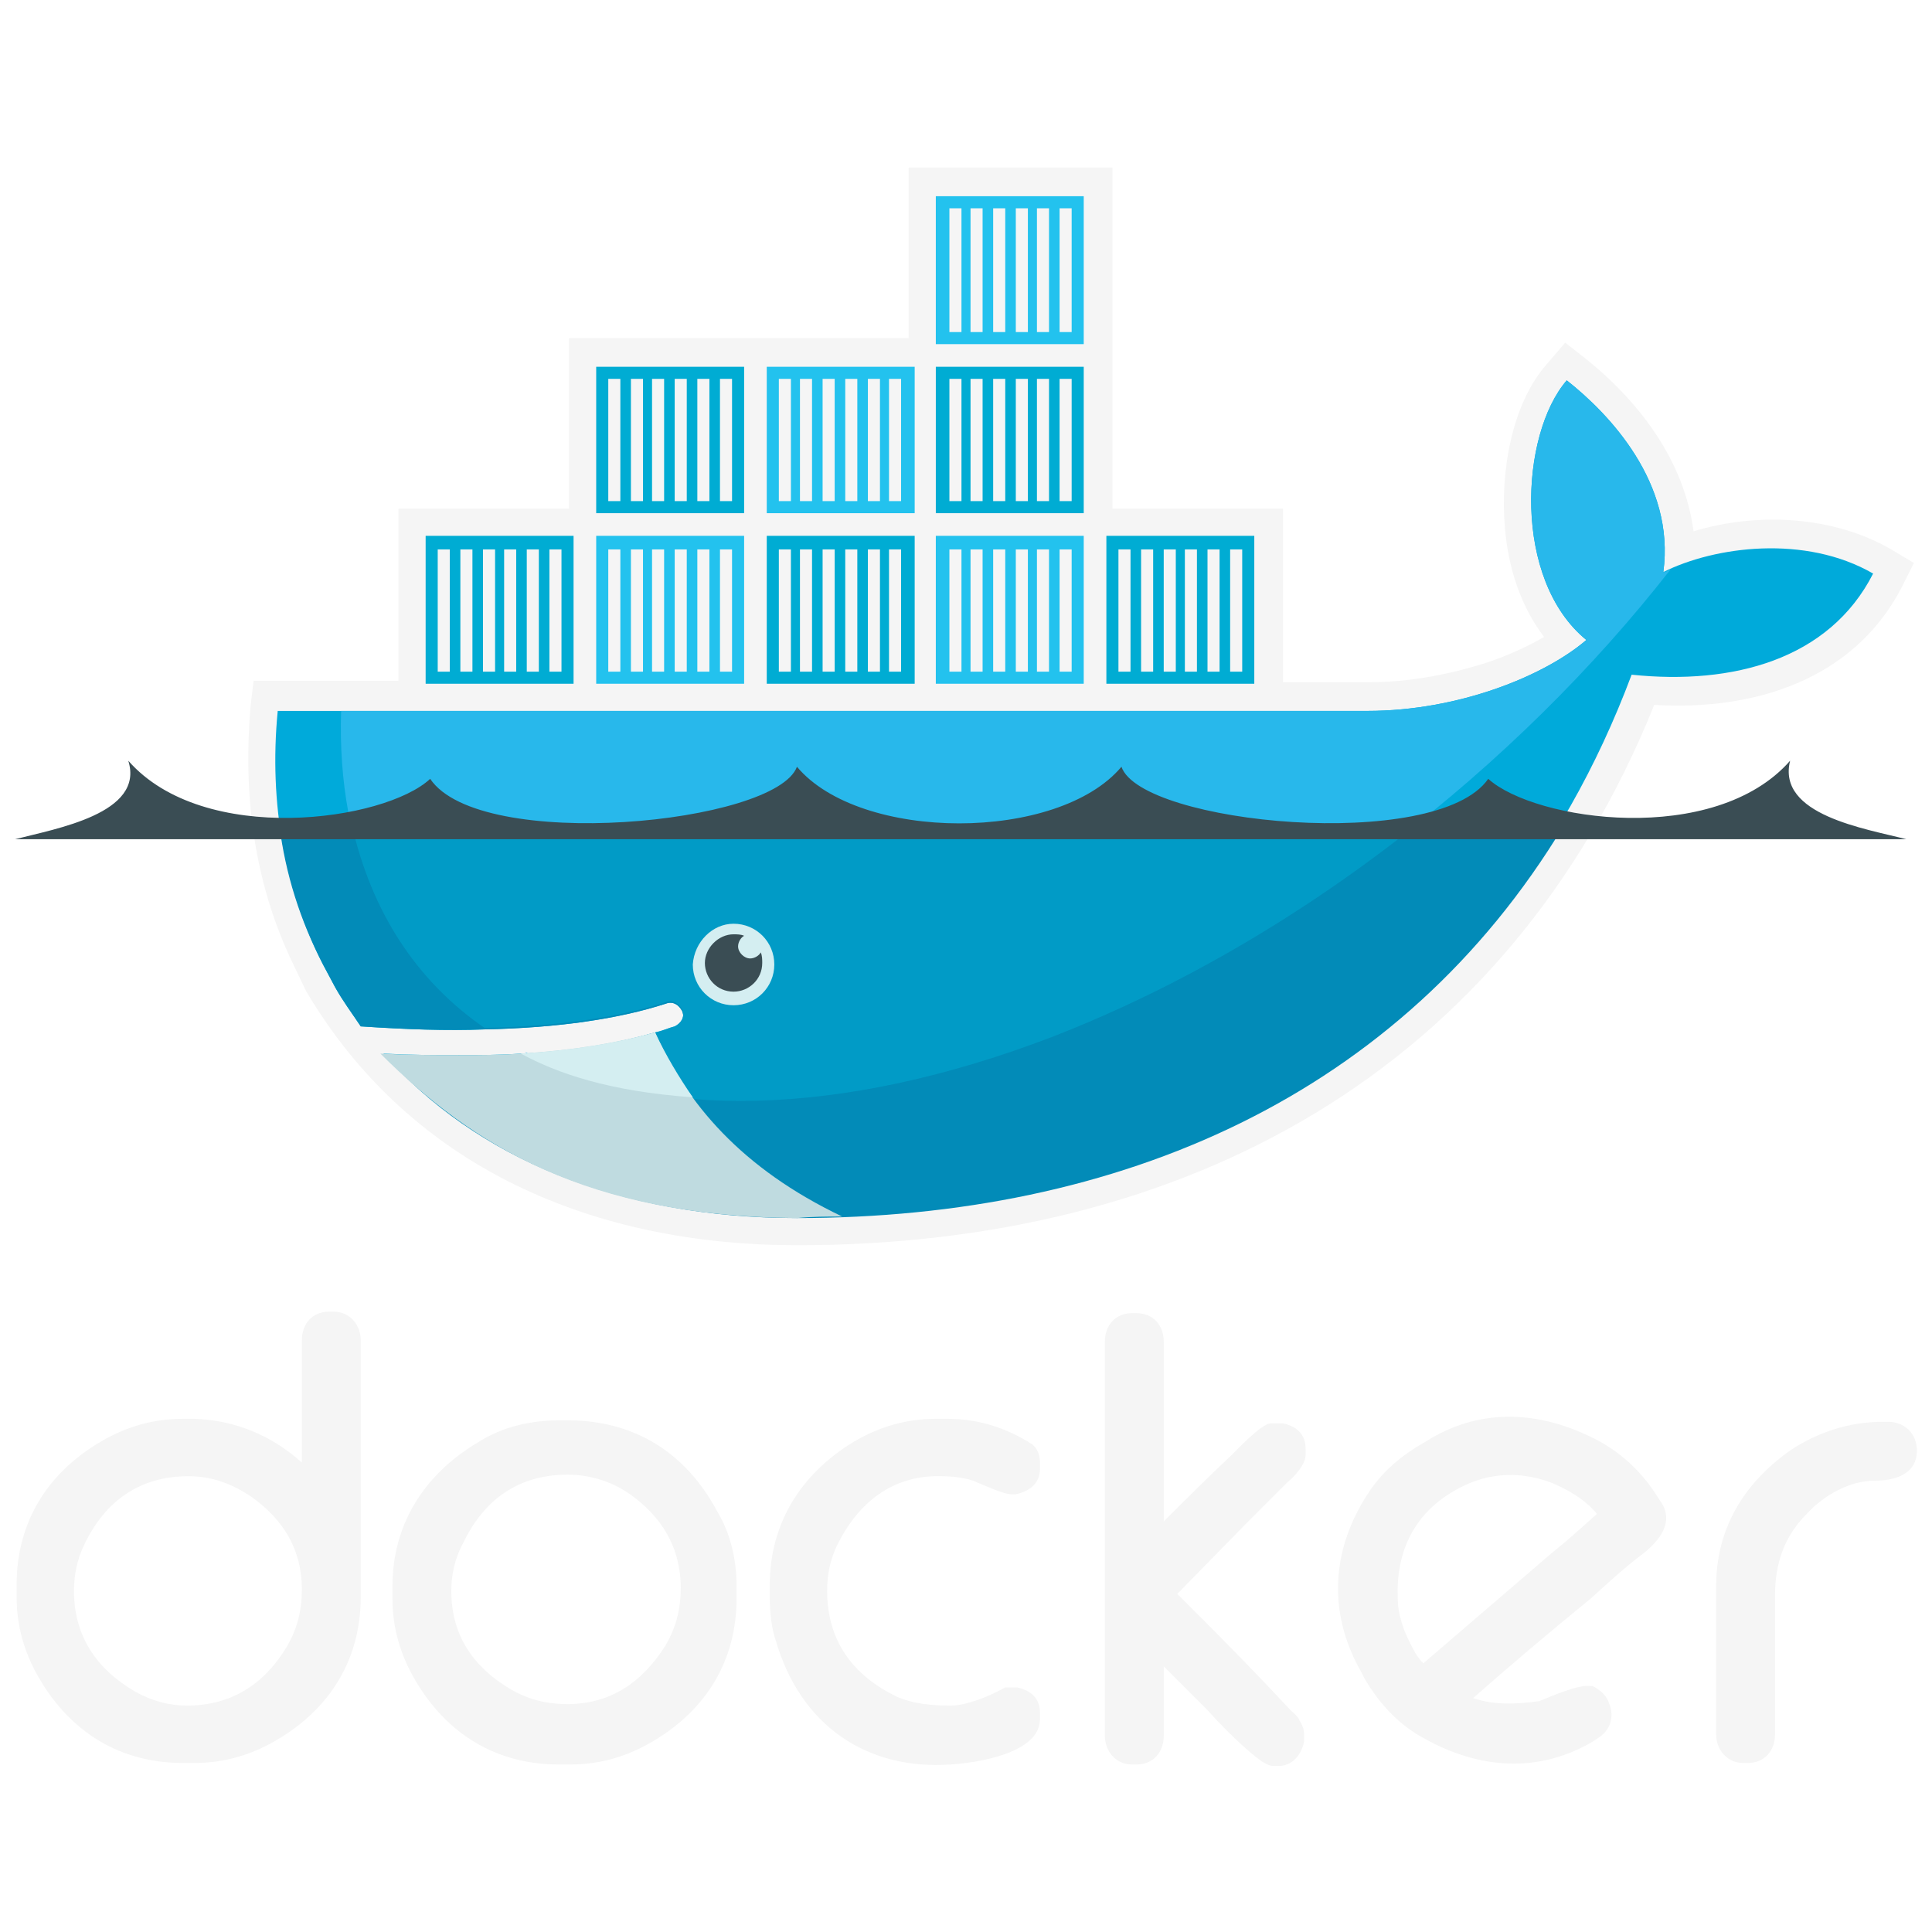
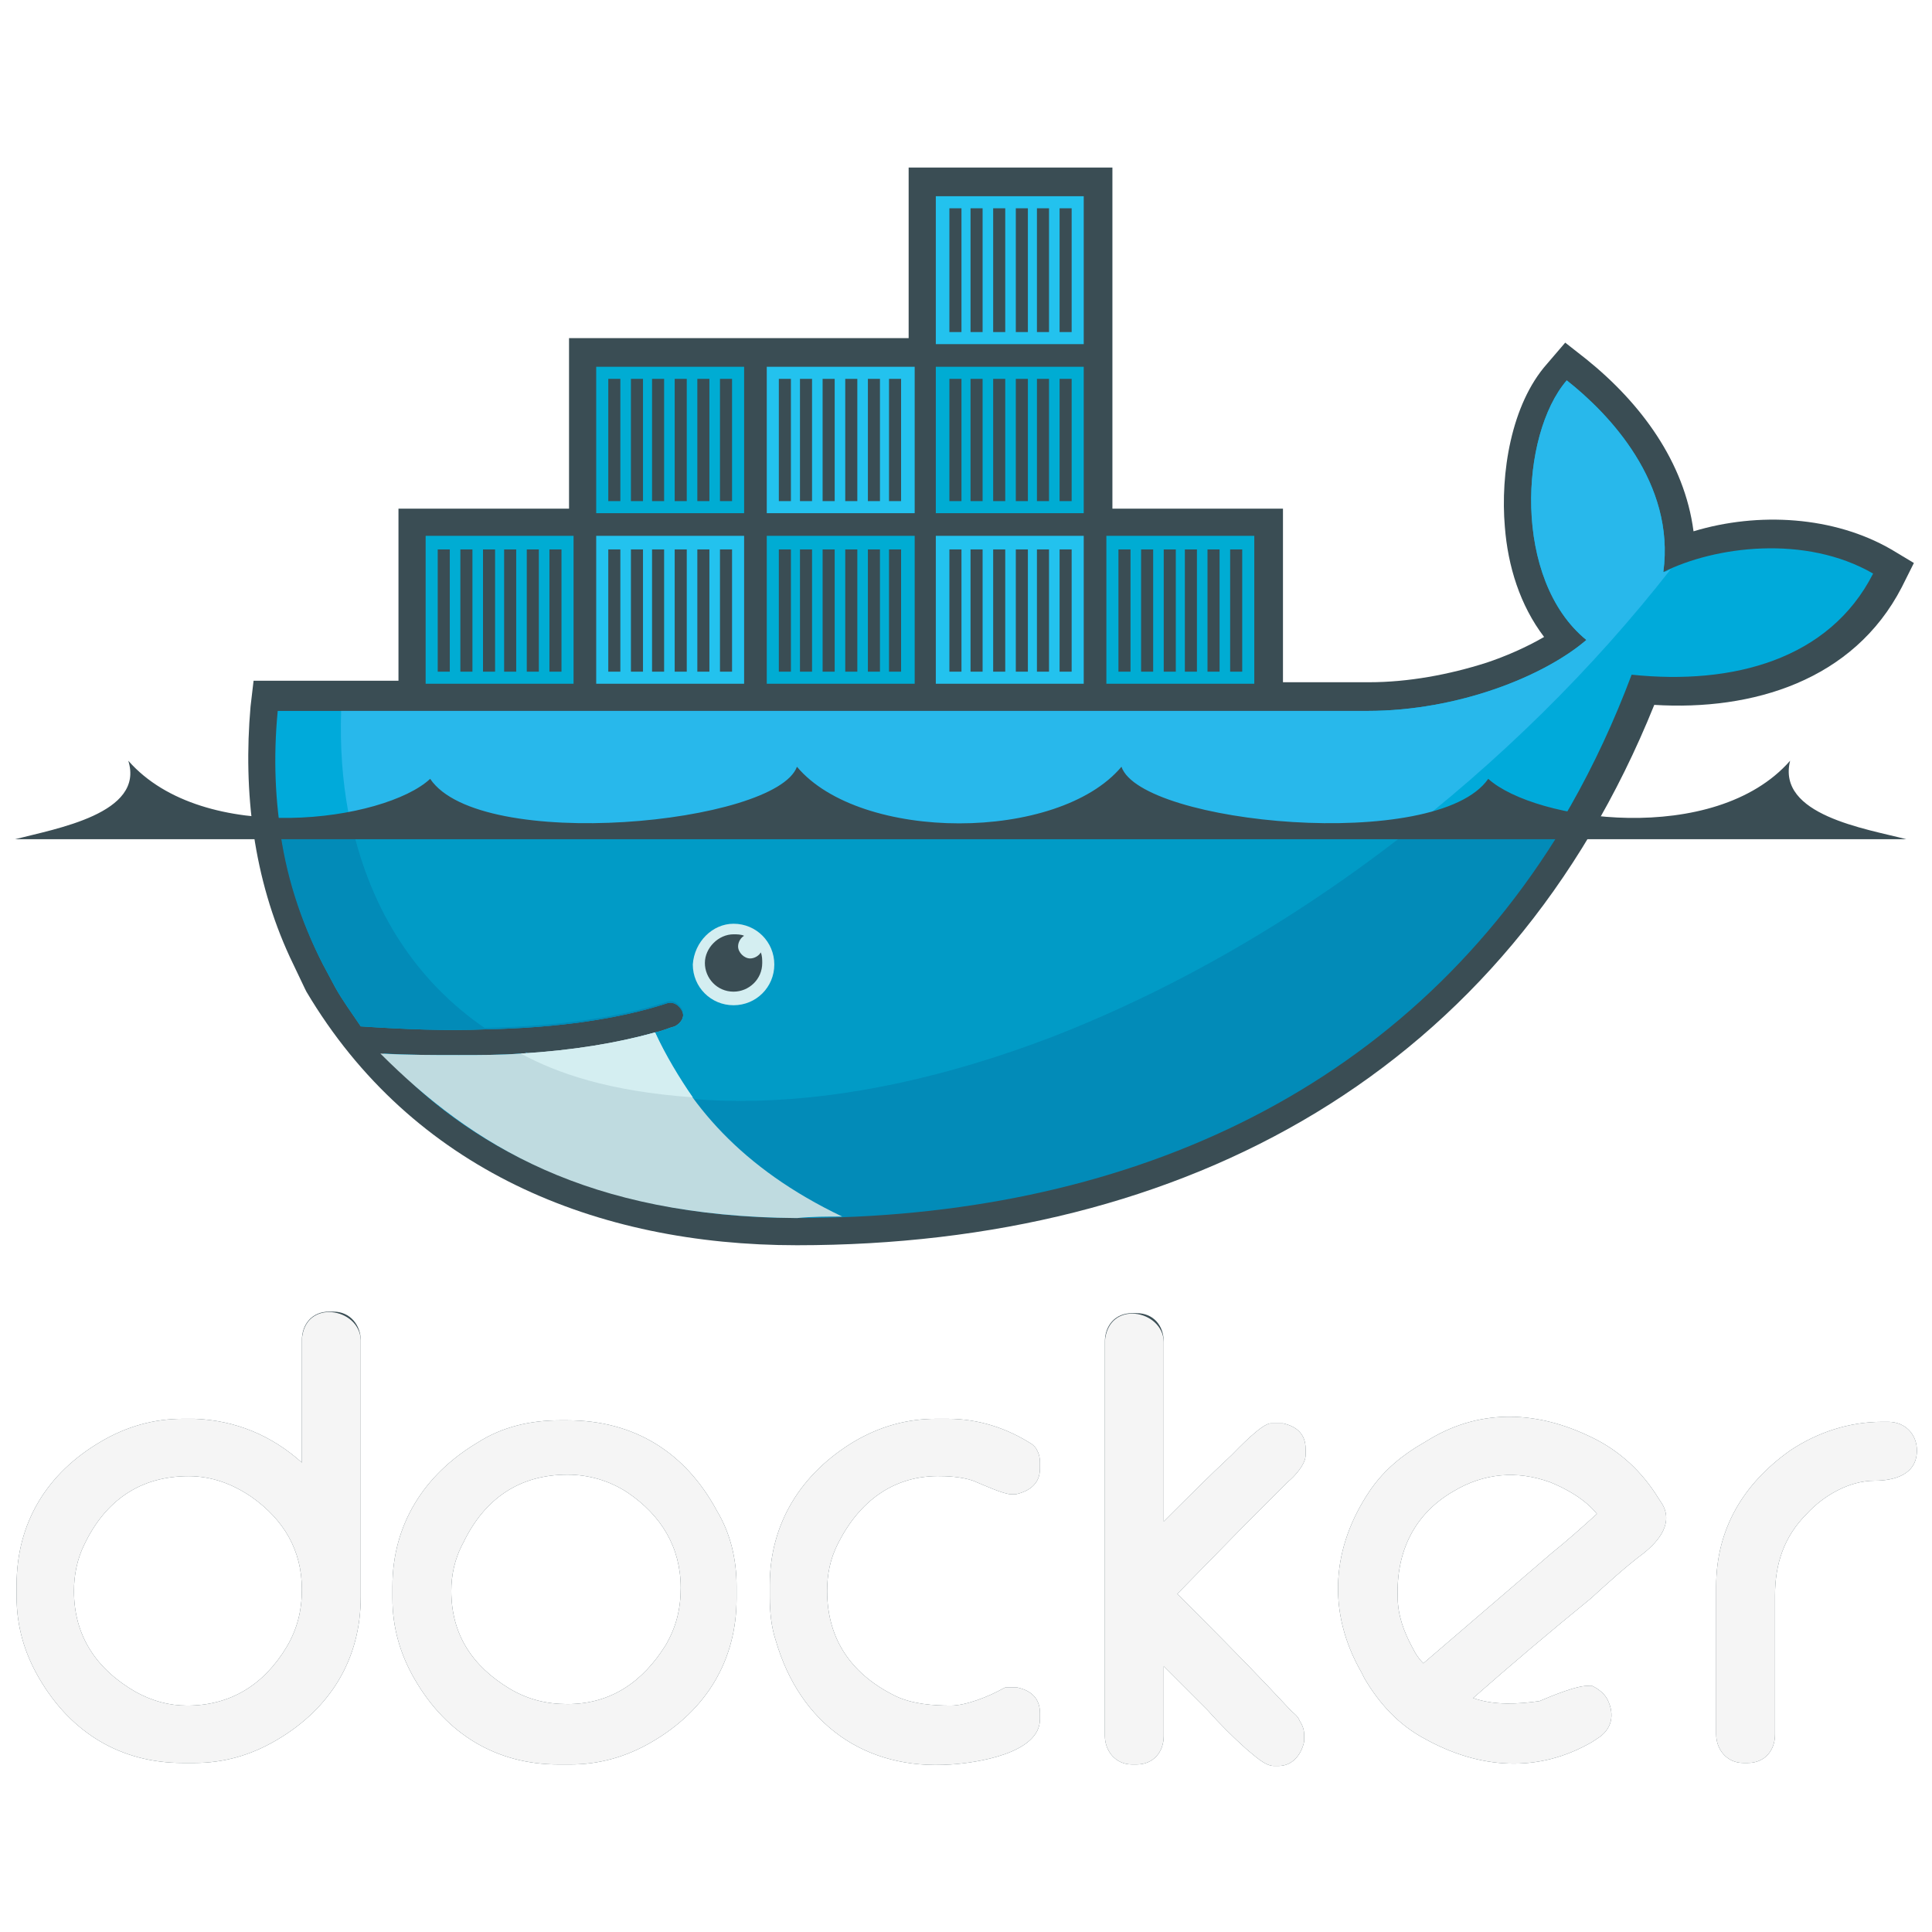
- <svg xmlns="http://www.w3.org/2000/svg" viewBox="0 0 128 128">
-   <path fill-rule="evenodd" clip-rule="evenodd" fill="#F5F5F5" d="M20 96.9v-8.1c0-1.1.7-1.9 1.8-1.9h.3c1.1 0 1.8.9 1.8 1.9v17c0 4.1-2 7.4-5.6 9.5-1.7 1-3.5 1.5-5.4 1.5h-.8c-4.1 0-7.4-2-9.5-5.6-1-1.7-1.5-3.5-1.5-5.4v-.8c0-4.1 2-7.4 5.6-9.5 1.7-1 3.5-1.5 5.4-1.5h.8c2.7.1 5.1 1.1 7.1 2.9zm-15.1 8.5c0 3 1.5 5.2 4.1 6.7 1.1.6 2.2.9 3.4.9 2.9 0 5.1-1.4 6.6-3.9.7-1.2 1-2.4 1-3.8 0-2.6-1.2-4.6-3.3-6.1-1.3-.9-2.7-1.4-4.2-1.4-3.2 0-5.5 1.6-6.9 4.5-.5 1-.7 2.1-.7 3.1zm32.2-11.3h.5c4.4 0 7.8 2.1 9.9 6 .9 1.5 1.3 3.2 1.3 5v.8c0 4.1-2 7.4-5.6 9.5-1.7 1-3.5 1.5-5.4 1.5H37c-4.1 0-7.4-2-9.5-5.6-1-1.7-1.5-3.5-1.5-5.4v-.8c0-4.1 2.1-7.4 5.6-9.5 1.7-1.1 3.6-1.5 5.5-1.5zm-7.2 11.3c0 2.9 1.4 5 3.9 6.5 1.2.7 2.4 1 3.8 1 2.9 0 5-1.5 6.5-3.9.7-1.2 1-2.4 1-3.8 0-2.7-1.3-4.8-3.5-6.3-1.2-.8-2.6-1.2-4-1.2-3.2 0-5.5 1.6-6.9 4.5-.6 1.1-.8 2.2-.8 3.2zm34.8-7.2c-.6-.3-1.7-.4-2.3-.4-3.2-.1-5.5 1.7-6.9 4.5-.5 1-.7 2-.7 3.1 0 3.3 1.7 5.6 4.6 7 1.1.5 2.4.6 3.6.6 1 0 2.5-.6 3.4-1.1l.2-.1h.8c.9.2 1.5.7 1.5 1.7v.4c0 2.3-4.3 2.9-5.9 3-5.7.4-10-2.7-11.6-8.2-.3-.9-.4-1.9-.4-2.9v-.8c0-4.1 2.1-7.4 5.6-9.5 1.7-1 3.5-1.5 5.4-1.5h.8c2 0 3.9.6 5.6 1.7l.1.1.1.1c.2.3.3.6.3 1v.4c0 1-.7 1.5-1.6 1.7H67c-.5 0-1.8-.6-2.3-.8zm12.4 2.6c1.5-1.5 3-3 4.5-4.4.4-.4 2-2.1 2.6-2.1h.8c.9.2 1.5.7 1.5 1.7v.4c0 .6-.7 1.4-1.2 1.8l-2.7 2.7-4.6 4.7c2 2 4 4 5.9 6l1.6 1.7c.2.2.5.4.6.7.2.3.3.6.3.9v.5c-.2.9-.8 1.6-1.7 1.6h-.3c-.6 0-1.3-.7-1.8-1.1-.9-.8-1.8-1.7-2.6-2.6l-2.9-2.9v4.6c0 1.1-.7 1.9-1.8 1.9H75c-1.1 0-1.8-.9-1.8-1.9V88.9c0-1.1.7-1.9 1.8-1.9h.3c1.1 0 1.8.8 1.8 1.9v11.9zm47.6-6.6h.4c1.1 0 1.9.8 1.9 1.9 0 1.6-1.5 2-2.8 2-1.7 0-3.4 1-4.5 2.2-1.5 1.5-2.1 3.3-2.1 5.4v9.2c0 1.1-.7 1.9-1.8 1.9h-.3c-1.1 0-1.8-.9-1.8-1.9v-9.8c0-3.8 1.8-6.8 4.9-9 1.8-1.2 3.9-1.9 6.1-1.9zm-27.1 18.3c1.4.5 3 .4 4.4.2.7-.3 2.6-1.1 3.3-1h.2c.4.2.8.5 1 .9.5 1 .3 2-.7 2.6l-.3.2c-3.6 2.1-7.5 1.8-11.1-.2-1.7-.9-3-2.3-4-4l-.2-.4c-2.3-4-2-8.3.6-12.1.9-1.3 2.1-2.3 3.5-3.1l.5-.3c3.4-2 7.1-1.8 10.6-.1 1.9.9 3.4 2.3 4.5 4.1l.2.3c.8 1.3-.2 2.5-1.2 3.3-1.2.9-2.4 2-3.5 3-2.7 2.2-5.3 4.4-7.8 6.6zm-3.3-2.3l8.5-7.3c1-.8 2-1.7 3-2.6-.8-1-2.1-1.7-3.1-2.1-2.2-.8-4.4-.6-6.4.6-2.6 1.5-3.8 4-3.7 7 0 1.2.4 2.3 1 3.4.2.4.4.7.7 1M73.7 33.7H85v11.5h5.7c2.6 0 5.3-.5 7.8-1.3 1.2-.4 2.6-1 3.8-1.7-1.6-2.1-2.4-4.7-2.6-7.3-.3-3.5.4-8.1 2.8-10.8l1.2-1.4 1.4 1.1c3.6 2.9 6.5 6.8 7.1 11.4 4.3-1.3 9.3-1 13.1 1.2l1.5.9-.8 1.6c-3.2 6.2-9.9 8.2-16.4 7.8-9.8 24.3-31 35.8-56.8 35.8-13.3 0-25.5-5-32.5-16.8l-.1-.2-1-2.1c-2.4-5.2-3.1-10.9-2.6-16.6l.2-1.7h9.6V33.7h11.3V22.4h22.5V11.1h13.5v22.6z" />
-   <path fill="#00AADA" d="M110.2 37.9c.8-5.9-3.6-10.5-6.4-12.7-3.1 3.6-3.6 13.2 1.3 17.2-2.8 2.4-8.5 4.7-14.5 4.7H18.4c-.6 6.2.5 11.9 3 16.8l.8 1.5c.5.9 1.1 1.7 1.7 2.6 3 .2 5.7.3 8.2.2 4.9-.1 8.9-.7 12-1.7.5-.2.9.1 1.1.5.2.5-.1.9-.5 1.1-.4.1-.8.3-1.3.4-2.4.7-5 1.1-8.3 1.3h-.6c-1.3.1-2.7.1-4.2.1-1.6 0-3.1 0-4.9-.1 6 6.8 15.4 10.8 27.2 10.8 25 0 46.2-11.1 55.5-35.9 6.7.7 13.1-1 16-6.7-4.5-2.6-10.5-1.8-13.9-.1z" />
-   <path fill="#28B8EB" d="M110.2 37.9c.8-5.9-3.6-10.5-6.4-12.7-3.1 3.6-3.6 13.2 1.3 17.2-2.8 2.4-8.5 4.7-14.5 4.7h-68c-.3 9.5 3.2 16.7 9.5 21 4.9-.1 8.9-.7 12-1.7.5-.2.9.1 1.1.5.2.5-.1.9-.5 1.1-.4.1-.8.3-1.3.4-2.4.7-5.2 1.2-8.5 1.4l-.1-.1c8.5 4.4 20.8 4.3 35-1.1 15.8-6.1 30.6-17.7 40.9-30.9-.2.1-.3.2-.5.2z" />
-   <path fill="#028BB8" d="M18.5 54.6c.4 3.3 1.4 6.4 2.9 9.3l.8 1.5c.5.9 1.1 1.7 1.7 2.6 3 .2 5.7.3 8.2.2 4.9-.1 8.9-.7 12-1.7.5-.2.9.1 1.1.5.2.5-.1.9-.5 1.1-.4.1-.8.3-1.3.4-2.4.7-5.2 1.2-8.5 1.4h-.4c-1.3.1-2.7.1-4.1.1-1.6 0-3.2 0-4.9-.1 6 6.8 15.5 10.8 27.3 10.8 21.4 0 40-8.1 50.8-26H18.5v-.1z" />
-   <path fill="#019BC6" d="M23.3 54.6c1.3 5.8 4.3 10.4 8.8 13.5 4.9-.1 8.9-.7 12-1.7.5-.2.9.1 1.1.5.2.5-.1.9-.5 1.1-.4.1-.8.3-1.3.4-2.4.7-5.2 1.2-8.6 1.4 8.5 4.4 20.8 4.3 34.9-1.1 8.5-3.3 16.8-8.2 24.2-14.1H23.3z" />
-   <path fill-rule="evenodd" clip-rule="evenodd" fill="#00ACD3" d="M28.2 35.5H38v9.8h-9.8v-9.8zm.8.9h.8v8.1H29v-8.1zm1.5 0h.8v8.1h-.8v-8.1zm1.5 0h.8v8.1H32v-8.1zm1.4 0h.8v8.1h-.8v-8.1zm1.5 0h.8v8.1h-.8v-8.1zm1.5 0h.8v8.1h-.8v-8.1zm3.1-12.1h9.8V34h-9.8v-9.7zm.8.8h.8v8.1h-.8v-8.1zm1.5 0h.8v8.1h-.8v-8.1zm1.4 0h.8v8.1h-.8v-8.1zm1.5 0h.8v8.1h-.8v-8.1zm1.5 0h.8v8.1h-.8v-8.1zm1.5 0h.8v8.1h-.8v-8.1z" />
-   <path fill-rule="evenodd" clip-rule="evenodd" fill="#23C2EE" d="M39.5 35.5h9.8v9.8h-9.8v-9.8zm.8.9h.8v8.1h-.8v-8.1zm1.5 0h.8v8.1h-.8v-8.1zm1.4 0h.8v8.1h-.8v-8.1zm1.5 0h.8v8.1h-.8v-8.1zm1.5 0h.8v8.1h-.8v-8.1zm1.5 0h.8v8.1h-.8v-8.1z" />
-   <path fill-rule="evenodd" clip-rule="evenodd" fill="#00ACD3" d="M50.8 35.5h9.8v9.8h-9.8v-9.8zm.8.9h.8v8.1h-.8v-8.1zm1.4 0h.8v8.1H53v-8.1zm1.5 0h.8v8.1h-.8v-8.1zm1.5 0h.8v8.1H56v-8.1zm1.5 0h.8v8.1h-.8v-8.1zm1.4 0h.8v8.1h-.8v-8.1z" />
-   <path fill-rule="evenodd" clip-rule="evenodd" fill="#23C2EE" d="M50.8 24.3h9.8V34h-9.8v-9.7zm.8.8h.8v8.1h-.8v-8.1zm1.4 0h.8v8.1H53v-8.1zm1.5 0h.8v8.1h-.8v-8.1zm1.5 0h.8v8.1H56v-8.1zm1.5 0h.8v8.1h-.8v-8.1zm1.4 0h.8v8.1h-.8v-8.1zM62 35.5h9.8v9.8H62v-9.8zm.9.9h.8v8.1h-.8v-8.1zm1.4 0h.8v8.1h-.8v-8.1zm1.5 0h.8v8.1h-.8v-8.1zm1.5 0h.8v8.1h-.8v-8.1zm1.4 0h.8v8.1h-.8v-8.1zm1.5 0h.8v8.1h-.8v-8.1z" />
-   <path fill-rule="evenodd" clip-rule="evenodd" fill="#00ACD3" d="M62 24.3h9.8V34H62v-9.7zm.9.8h.8v8.1h-.8v-8.1zm1.4 0h.8v8.1h-.8v-8.1zm1.5 0h.8v8.1h-.8v-8.1zm1.5 0h.8v8.1h-.8v-8.1zm1.4 0h.8v8.1h-.8v-8.1zm1.5 0h.8v8.1h-.8v-8.1z" />
-   <path fill-rule="evenodd" clip-rule="evenodd" fill="#23C2EE" d="M62 13h9.8v9.8H62V13zm.9.8h.8V22h-.8v-8.2zm1.4 0h.8V22h-.8v-8.2zm1.5 0h.8V22h-.8v-8.2zm1.5 0h.8V22h-.8v-8.2zm1.4 0h.8V22h-.8v-8.2zm1.5 0h.8V22h-.8v-8.2z" />
-   <path fill-rule="evenodd" clip-rule="evenodd" fill="#00ACD3" d="M73.3 35.5h9.8v9.8h-9.8v-9.8zm.8.9h.8v8.1h-.8v-8.1zm1.5 0h.8v8.1h-.8v-8.1zm1.5 0h.8v8.1h-.8v-8.1zm1.4 0h.8v8.1h-.8v-8.1zm1.5 0h.8v8.1H80v-8.1zm1.5 0h.8v8.1h-.8v-8.1z" />
-   <path fill-rule="evenodd" clip-rule="evenodd" fill="#D4EEF1" d="M48.6 61.2c1.5 0 2.7 1.2 2.7 2.7 0 1.5-1.2 2.7-2.7 2.7-1.5 0-2.7-1.2-2.7-2.7.1-1.5 1.3-2.7 2.7-2.7" />
-   <path fill-rule="evenodd" clip-rule="evenodd" fill="#3A4D54" d="M48.6 61.9c.2 0 .5 0 .7.1-.2.1-.4.4-.4.7 0 .4.4.8.8.8.3 0 .6-.2.7-.4.1.2.1.5.1.7 0 1.1-.9 1.9-1.9 1.9-1.1 0-1.9-.9-1.9-1.9 0-1 .9-1.9 1.9-1.9M1 55.6h125.3c-2.7-.7-8.6-1.6-7.7-5.2-5 5.7-16.9 4-20 1.2-3.4 4.9-23 3-24.3-.8-4.2 5-17.3 5-21.5 0-1.4 3.8-21 5.7-24.3.8-3 2.8-15 4.5-20-1.2 1.1 3.5-4.8 4.5-7.5 5.2" />
-   <path fill="#BFDBE0" d="M55.8 80.6c-6.7-3.2-10.3-7.5-12.4-12.2-2.5.7-5.5 1.2-8.9 1.4-1.3.1-2.7.1-4.1.1-1.7 0-3.4 0-5.2-.1 6.1 6.1 13.7 10.8 27.6 10.9 1-.1 2-.1 3-.1z" />
-   <path fill="#D4EEF1" d="M45.9 72.7c-.9-1.3-1.8-2.8-2.5-4.3-2.5.7-5.5 1.2-8.9 1.4 2.4 1.3 5.8 2.5 11.4 2.9z" />
+ <svg xmlns="http://www.w3.org/2000/svg" viewBox="0 0 128 128" version="1.1" id="svg34">
+   <defs id="defs38" />
+   <path fill-rule="evenodd" clip-rule="evenodd" fill="#F5F5F5" d="M20 96.9v-8.1c0-1.1.7-1.9 1.8-1.9h.3c1.1 0 1.8.9 1.8 1.9v17c0 4.1-2 7.4-5.6 9.5-1.7 1-3.5 1.5-5.4 1.5h-.8c-4.1 0-7.4-2-9.5-5.6-1-1.7-1.5-3.5-1.5-5.4v-.8c0-4.1 2-7.4 5.6-9.5 1.7-1 3.5-1.5 5.4-1.5h.8c2.7.1 5.1 1.1 7.1 2.9zm-15.1 8.5c0 3 1.5 5.2 4.1 6.7 1.1.6 2.2.9 3.4.9 2.9 0 5.1-1.4 6.6-3.9.7-1.2 1-2.4 1-3.8 0-2.6-1.2-4.6-3.3-6.1-1.3-.9-2.7-1.4-4.2-1.4-3.2 0-5.5 1.6-6.9 4.5-.5 1-.7 2.1-.7 3.1zm32.2-11.3h.5c4.4 0 7.8 2.1 9.9 6 .9 1.5 1.3 3.2 1.3 5v.8c0 4.1-2 7.4-5.6 9.5-1.7 1-3.5 1.5-5.4 1.5H37c-4.1 0-7.4-2-9.5-5.6-1-1.7-1.5-3.5-1.5-5.4v-.8c0-4.1 2.1-7.4 5.6-9.5 1.7-1.1 3.6-1.5 5.5-1.5zm-7.2 11.3c0 2.9 1.4 5 3.9 6.5 1.2.7 2.4 1 3.8 1 2.9 0 5-1.5 6.5-3.9.7-1.2 1-2.4 1-3.8 0-2.7-1.3-4.8-3.5-6.3-1.2-.8-2.6-1.2-4-1.2-3.2 0-5.5 1.6-6.9 4.5-.6 1.1-.8 2.2-.8 3.2zm34.8-7.2c-.6-.3-1.7-.4-2.3-.4-3.2-.1-5.5 1.7-6.9 4.5-.5 1-.7 2-.7 3.1 0 3.3 1.7 5.6 4.6 7 1.1.5 2.4.6 3.6.6 1 0 2.5-.6 3.4-1.1l.2-.1h.8c.9.2 1.5.7 1.5 1.7v.4c0 2.3-4.3 2.9-5.9 3-5.7.4-10-2.7-11.6-8.2-.3-.9-.4-1.9-.4-2.9v-.8c0-4.1 2.1-7.4 5.6-9.5 1.7-1 3.5-1.5 5.4-1.5h.8c2 0 3.9.6 5.6 1.7l.1.1.1.1c.2.3.3.6.3 1v.4c0 1-.7 1.5-1.6 1.7H67c-.5 0-1.8-.6-2.3-.8zm12.4 2.6c1.5-1.5 3-3 4.5-4.4.4-.4 2-2.1 2.6-2.1h.8c.9.2 1.5.7 1.5 1.7v.4c0 .6-.7 1.4-1.2 1.8l-2.7 2.7-4.6 4.7c2 2 4 4 5.9 6l1.6 1.7c.2.2.5.4.6.7.2.3.3.6.3.9v.5c-.2.9-.8 1.6-1.7 1.6h-.3c-.6 0-1.3-.7-1.8-1.1-.9-.8-1.8-1.7-2.6-2.6l-2.9-2.9v4.6c0 1.1-.7 1.9-1.8 1.9H75c-1.1 0-1.8-.9-1.8-1.9V88.9c0-1.1.7-1.9 1.8-1.9h.3c1.1 0 1.8.8 1.8 1.9v11.9zm47.6-6.6h.4c1.1 0 1.9.8 1.9 1.9 0 1.6-1.5 2-2.8 2-1.7 0-3.4 1-4.5 2.2-1.5 1.5-2.1 3.3-2.1 5.4v9.2c0 1.1-.7 1.9-1.8 1.9h-.3c-1.1 0-1.8-.9-1.8-1.9v-9.8c0-3.8 1.8-6.8 4.9-9 1.8-1.2 3.9-1.9 6.1-1.9zm-27.1 18.3c1.4.5 3 .4 4.4.2.7-.3 2.6-1.1 3.3-1h.2c.4.2.8.5 1 .9.5 1 .3 2-.7 2.6l-.3.2c-3.6 2.1-7.5 1.8-11.1-.2-1.7-.9-3-2.3-4-4l-.2-.4c-2.3-4-2-8.3.6-12.1.9-1.3 2.1-2.3 3.5-3.1l.5-.3c3.4-2 7.1-1.8 10.6-.1 1.9.9 3.4 2.3 4.5 4.1l.2.3c.8 1.3-.2 2.5-1.2 3.3-1.2.9-2.4 2-3.5 3-2.7 2.2-5.3 4.4-7.8 6.6zm-3.3-2.3l8.5-7.3c1-.8 2-1.7 3-2.6-.8-1-2.1-1.7-3.1-2.1-2.2-.8-4.4-.6-6.4.6-2.6 1.5-3.8 4-3.7 7 0 1.2.4 2.3 1 3.4.2.4.4.7.7 1M73.7 33.7H85v11.5h5.7c2.6 0 5.3-.5 7.8-1.3 1.2-.4 2.6-1 3.8-1.7-1.6-2.1-2.4-4.7-2.6-7.3-.3-3.5.4-8.1 2.8-10.8l1.2-1.4 1.4 1.1c3.6 2.9 6.5 6.8 7.1 11.4 4.3-1.3 9.3-1 13.1 1.2l1.5.9-.8 1.6c-3.2 6.2-9.9 8.2-16.4 7.8-9.8 24.3-31 35.8-56.8 35.8-13.3 0-25.5-5-32.5-16.8l-.1-.2-1-2.1c-2.4-5.2-3.1-10.9-2.6-16.6l.2-1.7h9.6V33.7h11.3V22.4h22.5V11.1h13.5v22.6z" id="path2" style="fill:#3a4d54;fill-opacity:1" />
+   <path fill-rule="evenodd" clip-rule="evenodd" fill="#F5F5F5" d="m 20,96.9 v -8.1 c 0.127,-2.793 3.842,-2.182 3.9,0 V 105.8 c 0,4.1 -2,7.4 -5.6,9.5 -1.7,1 -3.5,1.5 -5.4,1.5 h -0.8 c -4.1,0 -7.4,-2 -9.5,-5.6 -1,-1.7 -1.5,-3.5 -1.5,-5.4 V 105 c 0,-4.1 2,-7.4 5.6,-9.5 1.7,-1 3.5,-1.5 5.4,-1.5 h 0.8 c 2.7,0.1 5.1,1.1 7.1,2.9 z M 4.9,105.4 c 0,3 1.5,5.2 4.1,6.7 1.1,0.6 2.2,0.9 3.4,0.9 2.9,0 5.1,-1.4 6.6,-3.9 0.7,-1.2 1,-2.4 1,-3.8 0,-2.6 -1.2,-4.6 -3.3,-6.1 -1.3,-0.9 -2.7,-1.4 -4.2,-1.4 -3.2,0 -5.5,1.6 -6.9,4.5 -0.5,1 -0.7,2.1 -0.7,3.1 z M 37.1,94.1 h 0.5 c 4.4,0 7.8,2.1 9.9,6 0.9,1.5 1.3,3.2 1.3,5 v 0.8 c 0,4.1 -2,7.4 -5.6,9.5 -1.7,1 -3.5,1.5 -5.4,1.5 H 37 c -4.1,0 -7.4,-2 -9.5,-5.6 -1,-1.7 -1.5,-3.5 -1.5,-5.4 v -0.8 c 0,-4.1 2.1,-7.4 5.6,-9.5 1.7,-1.1 3.6,-1.5 5.5,-1.5 z M 29.9,105.4 c 0,2.9 1.4,5 3.9,6.5 1.2,0.7 2.4,1 3.8,1 2.9,0 5,-1.5 6.5,-3.9 0.7,-1.2 1,-2.4 1,-3.8 0,-2.7 -1.3,-4.8 -3.5,-6.3 -1.2,-0.8 -2.6,-1.2 -4,-1.2 -3.2,0 -5.5,1.6 -6.9,4.5 -0.6,1.1 -0.8,2.2 -0.8,3.2 z m 34.8,-7.2 c -0.6,-0.3 -1.7,-0.4 -2.3,-0.4 -3.2,-0.1 -5.5,1.7 -6.9,4.5 -0.5,1 -0.7,2 -0.7,3.1 0,3.3 1.7,5.6 4.6,7 1.1,0.5 2.4,0.6 3.6,0.6 1,0 2.5,-0.6 3.4,-1.1 l 0.2,-0.1 h 0.8 c 0.9,0.2 1.5,0.7 1.5,1.7 v 0.4 c 0,2.3 -4.3,2.9 -5.9,3 -5.7,0.4 -10,-2.7 -11.6,-8.2 -0.3,-0.9 -0.4,-1.9 -0.4,-2.9 V 105 c 0,-4.1 2.1,-7.4 5.6,-9.5 1.7,-1 3.5,-1.5 5.4,-1.5 h 0.8 c 2,0 3.9,0.6 5.6,1.7 l 0.1,0.1 0.1,0.1 c 0.2,0.3 0.3,0.6 0.3,1 V 97.3 c 0,1 -0.7,1.5 -1.6,1.7 H 67 c -0.5,0 -1.8,-0.6 -2.3,-0.8 z m 12.4,2.6 c 1.5,-1.5 3,-3 4.5,-4.4 0.4,-0.4 2,-2.1 2.6,-2.1 H 85 c 0.9,0.2 1.5,0.7 1.5,1.7 v 0.4 c 0,0.6 -0.7,1.4 -1.2,1.8 l -2.7,2.7 -4.6,4.7 c 2,2 4,4 5.9,6 l 1.6,1.7 c 0.2,0.2 0.5,0.4 0.6,0.7 0.2,0.3 0.3,0.6 0.3,0.9 v 0.5 c -0.2,0.9 -0.8,1.6 -1.7,1.6 h -0.3 c -0.6,0 -1.3,-0.7 -1.8,-1.1 -0.9,-0.8 -1.8,-1.7 -2.6,-2.6 l -2.9,-2.9 v 4.6 c 0,1.1 -0.7,1.9 -1.8,1.9 H 75 c -1.1,0 -1.8,-0.9 -1.8,-1.9 V 88.9 c 0.194,-2.832 3.848,-2.13 3.9,0 z m 47.6,-6.6 h 0.4 c 1.1,0 1.9,0.8 1.9,1.9 C 127,97.7 125.5,98.1 124.2,98.1 c -1.7,0 -3.4,1 -4.5,2.2 -1.5,1.5 -2.1,3.3 -2.1,5.4 v 9.2 c 0,1.1 -0.7,1.9 -1.8,1.9 h -0.3 c -1.1,0 -1.8,-0.9 -1.8,-1.9 v -9.8 c 0,-3.8 1.8,-6.8 4.9,-9 1.8,-1.2 3.9,-1.9 6.1,-1.9 z M 97.6,112.5 c 1.4,0.5 3,0.4 4.4,0.2 0.7,-0.3 2.6,-1.1 3.3,-1 h 0.2 c 0.4,0.2 0.8,0.5 1,0.9 0.5,1 0.3,2 -0.7,2.6 l -0.3,0.2 c -3.6,2.1 -7.5,1.8 -11.1,-0.2 -1.7,-0.9 -3,-2.3 -4,-4 l -0.2,-0.4 c -2.3,-4 -2,-8.3 0.6,-12.1 0.9,-1.3 2.1,-2.3 3.5,-3.1 l 0.5,-0.3 c 3.4,-2 7.1,-1.8 10.6,-0.1 1.9,0.9 3.4,2.3 4.5,4.1 l 0.2,0.3 c 0.8,1.3 -0.2,2.5 -1.2,3.3 -1.2,0.9 -2.4,2 -3.5,3 -2.7,2.2 -5.3,4.4 -7.8,6.6 z m -3.3,-2.3 8.5,-7.3 c 1,-0.8 2,-1.7 3,-2.6 -0.8,-1 -2.1,-1.7 -3.1,-2.1 -2.2,-0.8 -4.4,-0.6 -6.4,0.6 -2.6,1.5 -3.8,4 -3.7,7 0,1.2 0.4,2.3 1,3.4 0.2,0.4 0.4,0.7 0.7,1" id="path2-3" style="fill:#f5f5f5;fill-opacity:1" />
+   <path fill="#00AADA" d="M110.2 37.9c.8-5.9-3.6-10.5-6.4-12.7-3.1 3.6-3.6 13.2 1.3 17.2-2.8 2.4-8.5 4.7-14.5 4.7H18.4c-.6 6.2.5 11.9 3 16.8l.8 1.5c.5.9 1.1 1.7 1.7 2.6 3 .2 5.7.3 8.2.2 4.9-.1 8.9-.7 12-1.7.5-.2.9.1 1.1.5.2.5-.1.9-.5 1.1-.4.1-.8.3-1.3.4-2.4.7-5 1.1-8.3 1.3h-.6c-1.3.1-2.7.1-4.2.1-1.6 0-3.1 0-4.9-.1 6 6.8 15.4 10.8 27.2 10.8 25 0 46.2-11.1 55.5-35.9 6.7.7 13.1-1 16-6.7-4.5-2.6-10.5-1.8-13.9-.1z" id="path4" />
+   <path fill="#28B8EB" d="M110.2 37.9c.8-5.9-3.6-10.5-6.4-12.7-3.1 3.6-3.6 13.2 1.3 17.2-2.8 2.4-8.5 4.7-14.5 4.7h-68c-.3 9.5 3.2 16.7 9.5 21 4.9-.1 8.9-.7 12-1.7.5-.2.9.1 1.1.5.2.5-.1.9-.5 1.1-.4.1-.8.3-1.3.4-2.4.7-5.2 1.2-8.5 1.4l-.1-.1c8.5 4.4 20.8 4.3 35-1.1 15.8-6.1 30.6-17.7 40.9-30.9-.2.1-.3.2-.5.2z" id="path6" />
+   <path fill="#028BB8" d="M18.5 54.6c.4 3.3 1.4 6.4 2.9 9.3l.8 1.5c.5.9 1.1 1.7 1.7 2.6 3 .2 5.7.3 8.2.2 4.9-.1 8.9-.7 12-1.7.5-.2.9.1 1.1.5.2.5-.1.9-.5 1.1-.4.1-.8.3-1.3.4-2.4.7-5.2 1.2-8.5 1.4h-.4c-1.3.1-2.7.1-4.1.1-1.6 0-3.2 0-4.9-.1 6 6.8 15.5 10.8 27.3 10.8 21.4 0 40-8.1 50.8-26H18.5v-.1z" id="path8" />
+   <path fill="#019BC6" d="M23.3 54.6c1.3 5.8 4.3 10.4 8.8 13.5 4.9-.1 8.9-.7 12-1.7.5-.2.9.1 1.1.5.2.5-.1.9-.5 1.1-.4.1-.8.3-1.3.4-2.4.7-5.2 1.2-8.6 1.4 8.5 4.4 20.8 4.3 34.9-1.1 8.5-3.3 16.8-8.2 24.2-14.1H23.3z" id="path10" />
+   <path fill-rule="evenodd" clip-rule="evenodd" fill="#00ACD3" d="M28.2 35.5H38v9.8h-9.8v-9.8zm.8.9h.8v8.1H29v-8.1zm1.5 0h.8v8.1h-.8v-8.1zm1.5 0h.8v8.1H32v-8.1zm1.4 0h.8v8.1h-.8v-8.1zm1.5 0h.8v8.1h-.8v-8.1zm1.5 0h.8v8.1h-.8v-8.1zm3.1-12.1h9.8V34h-9.8v-9.7zm.8.8h.8v8.1h-.8v-8.1zm1.5 0h.8v8.1h-.8v-8.1zm1.4 0h.8v8.1h-.8v-8.1zm1.5 0h.8v8.1h-.8v-8.1zm1.5 0h.8v8.1h-.8v-8.1zm1.5 0h.8v8.1h-.8v-8.1z" id="path12" />
+   <path fill-rule="evenodd" clip-rule="evenodd" fill="#23C2EE" d="M39.5 35.5h9.8v9.8h-9.8v-9.8zm.8.9h.8v8.1h-.8v-8.1zm1.5 0h.8v8.1h-.8v-8.1zm1.4 0h.8v8.1h-.8v-8.1zm1.5 0h.8v8.1h-.8v-8.1zm1.5 0h.8v8.1h-.8v-8.1zm1.5 0h.8v8.1h-.8v-8.1z" id="path14" />
+   <path fill-rule="evenodd" clip-rule="evenodd" fill="#00ACD3" d="M50.8 35.5h9.8v9.8h-9.8v-9.8zm.8.9h.8v8.1h-.8v-8.1zm1.4 0h.8v8.1H53v-8.1zm1.5 0h.8v8.1h-.8v-8.1zm1.5 0h.8v8.1H56v-8.1zm1.5 0h.8v8.1h-.8v-8.1zm1.4 0h.8v8.1h-.8v-8.1z" id="path16" />
+   <path fill-rule="evenodd" clip-rule="evenodd" fill="#23C2EE" d="M50.8 24.3h9.8V34h-9.8v-9.7zm.8.8h.8v8.1h-.8v-8.1zm1.4 0h.8v8.1H53v-8.1zm1.5 0h.8v8.1h-.8v-8.1zm1.5 0h.8v8.1H56v-8.1zm1.5 0h.8v8.1h-.8v-8.1zm1.4 0h.8v8.1h-.8v-8.1zM62 35.5h9.8v9.8H62v-9.8zm.9.9h.8v8.1h-.8v-8.1zm1.4 0h.8v8.1h-.8v-8.1zm1.5 0h.8v8.1h-.8v-8.1zm1.5 0h.8v8.1h-.8v-8.1zm1.4 0h.8v8.1h-.8v-8.1zm1.5 0h.8v8.1h-.8v-8.1z" id="path18" />
+   <path fill-rule="evenodd" clip-rule="evenodd" fill="#00ACD3" d="M62 24.3h9.8V34H62v-9.7zm.9.8h.8v8.1h-.8v-8.1zm1.4 0h.8v8.1h-.8v-8.1zm1.5 0h.8v8.1h-.8v-8.1zm1.5 0h.8v8.1h-.8v-8.1zm1.4 0h.8v8.1h-.8v-8.1zm1.5 0h.8v8.1h-.8v-8.1z" id="path20" />
+   <path fill-rule="evenodd" clip-rule="evenodd" fill="#23C2EE" d="M62 13h9.8v9.8H62V13zm.9.8h.8V22h-.8v-8.2zm1.4 0h.8V22h-.8v-8.2zm1.5 0h.8V22h-.8v-8.2zm1.5 0h.8V22h-.8v-8.2zm1.4 0h.8V22h-.8v-8.2zm1.5 0h.8V22h-.8v-8.2z" id="path22" />
+   <path fill-rule="evenodd" clip-rule="evenodd" fill="#00ACD3" d="M73.3 35.5h9.8v9.8h-9.8v-9.8zm.8.9h.8v8.1h-.8v-8.1zm1.5 0h.8v8.1h-.8v-8.1zm1.5 0h.8v8.1h-.8v-8.1zm1.4 0h.8v8.1h-.8v-8.1zm1.5 0h.8v8.1H80v-8.1zm1.5 0h.8v8.1h-.8v-8.1z" id="path24" />
+   <path fill-rule="evenodd" clip-rule="evenodd" fill="#D4EEF1" d="M48.6 61.2c1.5 0 2.7 1.2 2.7 2.7 0 1.5-1.2 2.7-2.7 2.7-1.5 0-2.7-1.2-2.7-2.7.1-1.5 1.3-2.7 2.7-2.7" id="path26" />
+   <path fill-rule="evenodd" clip-rule="evenodd" fill="#3A4D54" d="M48.6 61.9c.2 0 .5 0 .7.1-.2.1-.4.4-.4.7 0 .4.4.8.8.8.3 0 .6-.2.7-.4.1.2.1.5.1.7 0 1.1-.9 1.9-1.9 1.9-1.1 0-1.9-.9-1.9-1.9 0-1 .9-1.9 1.9-1.9M1 55.6h125.3c-2.7-.7-8.6-1.6-7.7-5.2-5 5.7-16.9 4-20 1.2-3.4 4.9-23 3-24.3-.8-4.2 5-17.3 5-21.5 0-1.4 3.8-21 5.7-24.3.8-3 2.8-15 4.5-20-1.2 1.1 3.5-4.8 4.5-7.5 5.2" id="path28" />
+   <path fill="#BFDBE0" d="M55.8 80.6c-6.7-3.2-10.3-7.5-12.4-12.2-2.5.7-5.5 1.2-8.9 1.4-1.3.1-2.7.1-4.1.1-1.7 0-3.4 0-5.2-.1 6.1 6.1 13.7 10.8 27.6 10.9 1-.1 2-.1 3-.1z" id="path30" />
+   <path fill="#D4EEF1" d="M45.9 72.7c-.9-1.3-1.8-2.8-2.5-4.3-2.5.7-5.5 1.2-8.9 1.4 2.4 1.3 5.8 2.5 11.4 2.9z" id="path32" />
</svg>
